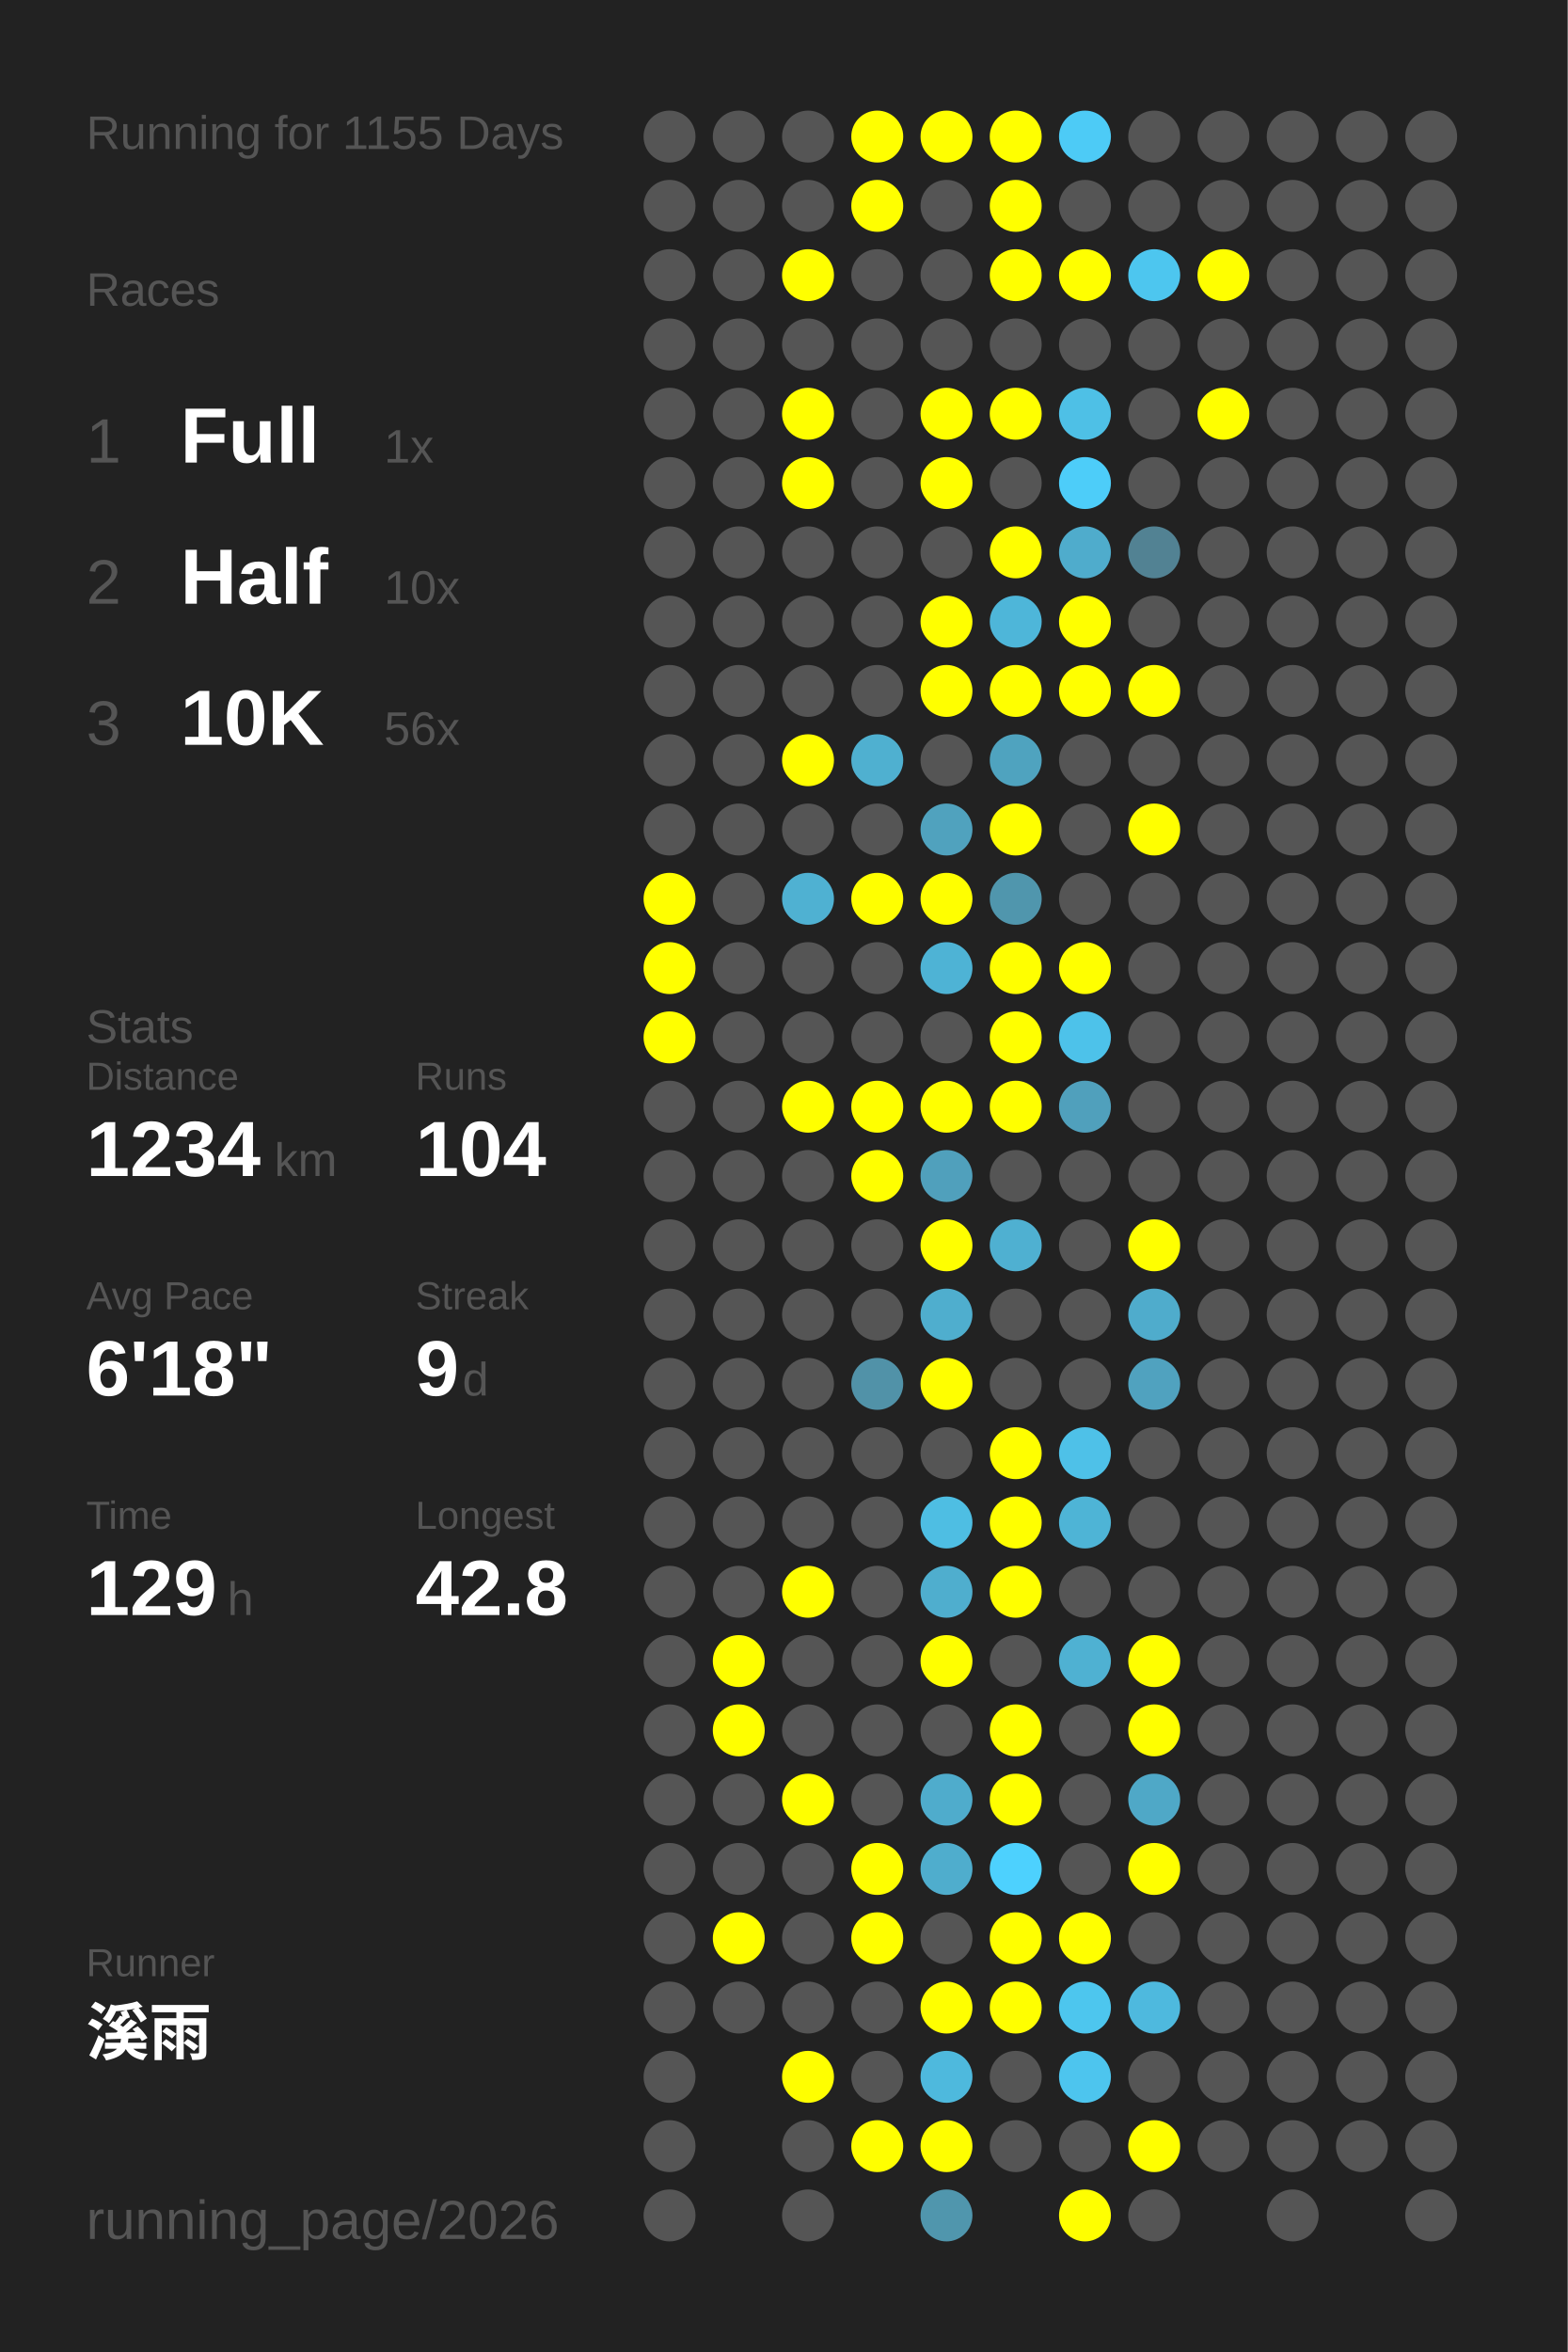
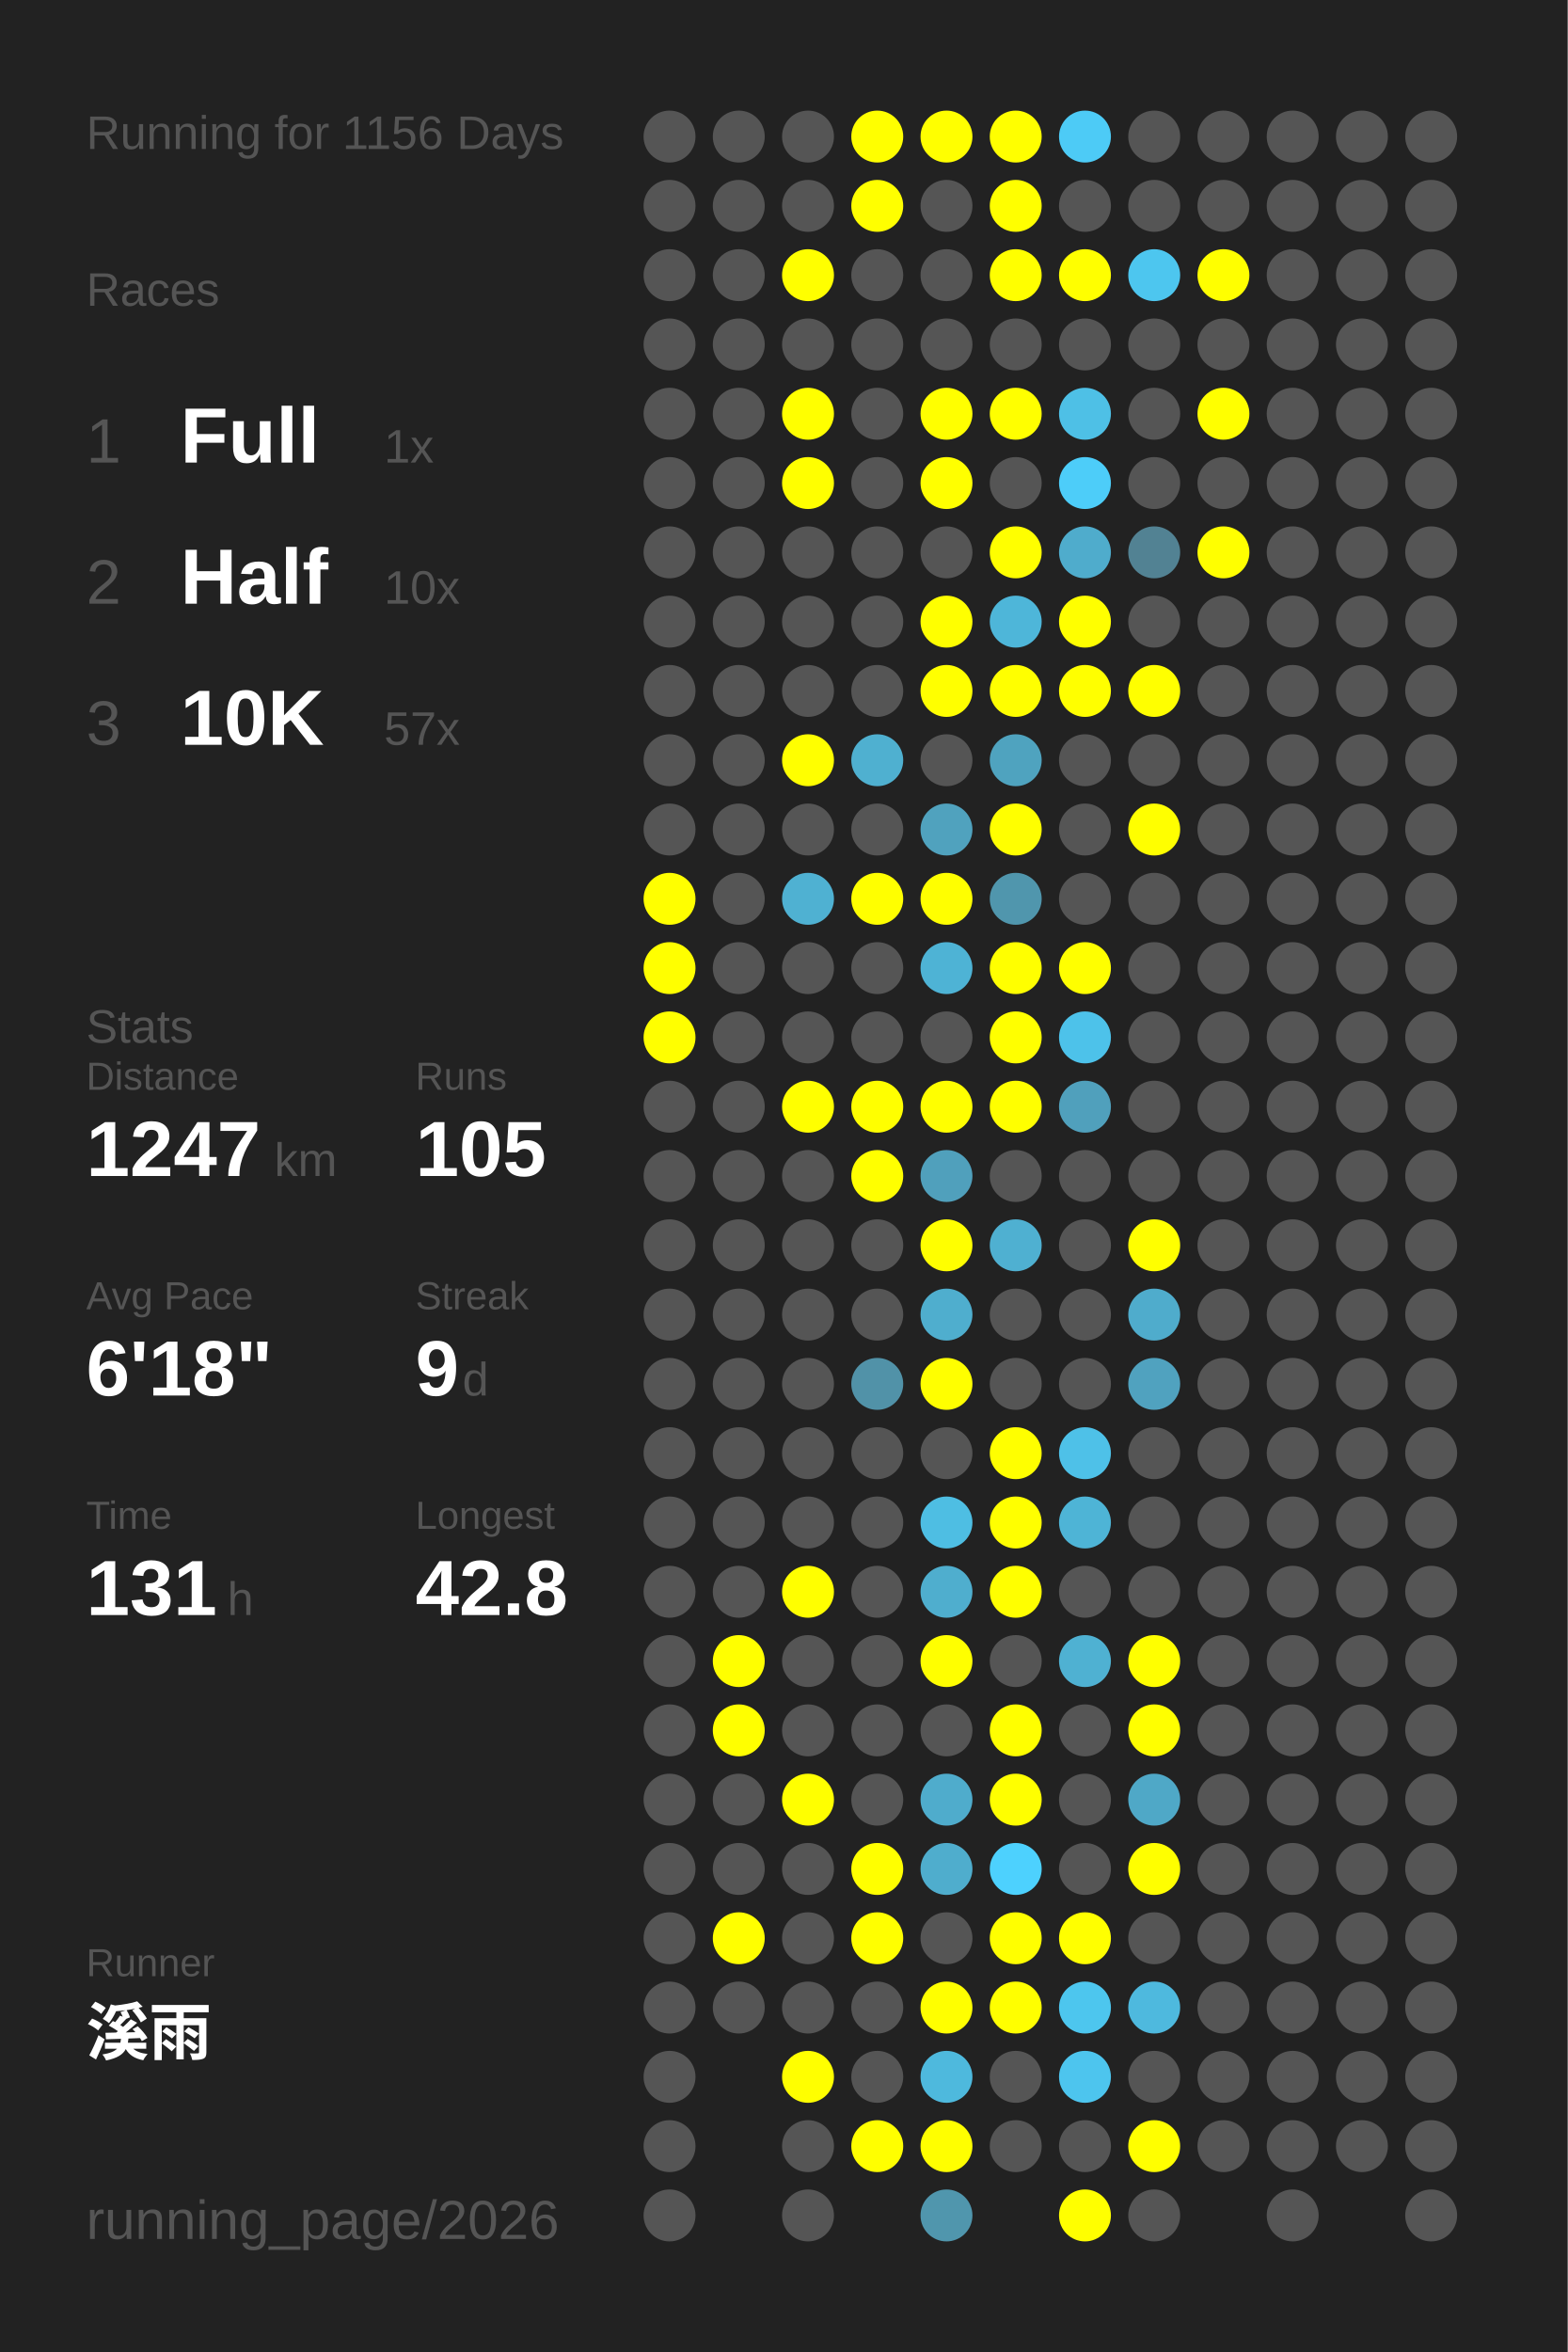
<svg xmlns="http://www.w3.org/2000/svg" baseProfile="full" height="300mm" version="1.1" viewBox="0,0,200,300" width="200mm">
  <defs />
  <rect fill="#222222" height="300" width="200" x="0" y="0" />
-   <text fill="#555555" style="font-size:6px; font-family:Arial;" x="11" y="19">Running for 1155 Days</text>
+   <text fill="#555555" style="font-size:6px; font-family:Arial;" x="11" y="19">Running for 1156 Days</text>
  <text fill="#555555" style="font-size:6px; font-family:Arial;" x="11" y="39">Races</text>
  <text fill="#555555" style="font-size:8px; font-family:Arial;" x="11" y="59">1</text>
  <text fill="#FFFFFF" style="font-size:10px; font-family:Arial; font-weight:bold;" x="23" y="59">Full</text>
  <text fill="#555555" style="font-size:6px; font-family:Arial;" x="49" y="59">1x</text>
  <text fill="#555555" style="font-size:8px; font-family:Arial;" x="11" y="77">2</text>
  <text fill="#FFFFFF" style="font-size:10px; font-family:Arial; font-weight:bold;" x="23" y="77">Half</text>
  <text fill="#555555" style="font-size:6px; font-family:Arial;" x="49" y="77">10x</text>
  <text fill="#555555" style="font-size:8px; font-family:Arial;" x="11" y="95">3</text>
  <text fill="#FFFFFF" style="font-size:10px; font-family:Arial; font-weight:bold;" x="23" y="95">10K</text>
-   <text fill="#555555" style="font-size:6px; font-family:Arial;" x="49" y="95">56x</text>
+   <text fill="#555555" style="font-size:6px; font-family:Arial;" x="49" y="95">57x</text>
  <text fill="#555555" style="font-size:6px; font-family:Arial;" x="11" y="133">Stats</text>
  <text fill="#555555" style="font-size:5px; font-family:Arial;" x="11" y="139">Distance</text>
-   <text fill="#FFFFFF" style="font-size:10px; font-family:Arial; font-weight:bold;" x="11" y="150">1234</text>
+   <text fill="#FFFFFF" style="font-size:10px; font-family:Arial; font-weight:bold;" x="11" y="150">1247</text>
  <text fill="#555555" style="font-size:6px; font-family:Arial;" x="35" y="150">km</text>
  <text fill="#555555" style="font-size:5px; font-family:Arial;" x="53" y="139">Runs</text>
-   <text fill="#FFFFFF" style="font-size:10px; font-family:Arial; font-weight:bold;" x="53" y="150">104</text>
+   <text fill="#FFFFFF" style="font-size:10px; font-family:Arial; font-weight:bold;" x="53" y="150">105</text>
  <text fill="#555555" style="font-size:5px; font-family:Arial;" x="11" y="167">Avg Pace</text>
  <text fill="#FFFFFF" style="font-size:10px; font-family:Arial; font-weight:bold;" x="11" y="178">6'18"</text>
  <text fill="#555555" style="font-size:5px; font-family:Arial;" x="53" y="167">Streak</text>
  <text fill="#FFFFFF" style="font-size:10px; font-family:Arial; font-weight:bold;" x="53" y="178">9</text>
  <text fill="#555555" style="font-size:6px; font-family:Arial;" x="59" y="178">d</text>
  <text fill="#555555" style="font-size:5px; font-family:Arial;" x="11" y="195">Time</text>
-   <text fill="#FFFFFF" style="font-size:10px; font-family:Arial; font-weight:bold;" x="11" y="206">129</text>
+   <text fill="#FFFFFF" style="font-size:10px; font-family:Arial; font-weight:bold;" x="11" y="206">131</text>
  <text fill="#555555" style="font-size:6px; font-family:Arial;" x="29" y="206">h</text>
  <text fill="#555555" style="font-size:5px; font-family:Arial;" x="53" y="195">Longest</text>
  <text fill="#FFFFFF" style="font-size:10px; font-family:Arial; font-weight:bold;" x="53" y="206">42.8</text>
  <text fill="#555555" style="font-size:5px; font-family:Arial;" x="11" y="252.065">Runner</text>
  <text fill="#FFFFFF" style="font-size:8px; font-family:Arial; font-weight:bold;" x="11" y="262.065">溪雨</text>
  <text fill="#555555" style="font-size:7px; font-family:Arial;" x="11" y="285.581">running_page/2026</text>
  <circle cx="85.417" cy="17.419" fill="#555555" r="3.312" />
  <circle cx="85.417" cy="26.258" fill="#555555" r="3.312" />
  <circle cx="85.417" cy="35.097" fill="#555555" r="3.312" />
  <circle cx="85.417" cy="43.935" fill="#555555" r="3.312" />
  <circle cx="85.417" cy="52.774" fill="#555555" r="3.312" />
  <circle cx="85.417" cy="61.613" fill="#555555" r="3.312" />
  <circle cx="85.417" cy="70.452" fill="#555555" r="3.312" />
  <circle cx="85.417" cy="79.29" fill="#555555" r="3.312" />
  <circle cx="85.417" cy="88.129" fill="#555555" r="3.312" />
  <circle cx="85.417" cy="96.968" fill="#555555" r="3.312" />
  <circle cx="85.417" cy="105.806" fill="#555555" r="3.312" />
  <circle cx="85.417" cy="114.645" fill="#FFFF00" r="3.312" />
  <circle cx="85.417" cy="123.484" fill="#FFFF00" r="3.312" />
  <circle cx="85.417" cy="132.323" fill="#FFFF00" r="3.312" />
  <circle cx="85.417" cy="141.161" fill="#555555" r="3.312" />
  <circle cx="85.417" cy="150" fill="#555555" r="3.312" />
  <circle cx="85.417" cy="158.839" fill="#555555" r="3.312" />
  <circle cx="85.417" cy="167.677" fill="#555555" r="3.312" />
  <circle cx="85.417" cy="176.516" fill="#555555" r="3.312" />
  <circle cx="85.417" cy="185.355" fill="#555555" r="3.312" />
  <circle cx="85.417" cy="194.194" fill="#555555" r="3.312" />
  <circle cx="85.417" cy="203.032" fill="#555555" r="3.312" />
  <circle cx="85.417" cy="211.871" fill="#555555" r="3.312" />
  <circle cx="85.417" cy="220.71" fill="#555555" r="3.312" />
  <circle cx="85.417" cy="229.548" fill="#555555" r="3.312" />
  <circle cx="85.417" cy="238.387" fill="#555555" r="3.312" />
  <circle cx="85.417" cy="247.226" fill="#555555" r="3.312" />
  <circle cx="85.417" cy="256.065" fill="#555555" r="3.312" />
  <circle cx="85.417" cy="264.903" fill="#555555" r="3.312" />
  <circle cx="85.417" cy="273.742" fill="#555555" r="3.312" />
  <circle cx="85.417" cy="282.581" fill="#555555" r="3.312" />
  <circle cx="94.25" cy="17.419" fill="#555555" r="3.312" />
  <circle cx="94.25" cy="26.258" fill="#555555" r="3.312" />
  <circle cx="94.25" cy="35.097" fill="#555555" r="3.312" />
  <circle cx="94.25" cy="43.935" fill="#555555" r="3.312" />
  <circle cx="94.25" cy="52.774" fill="#555555" r="3.312" />
  <circle cx="94.25" cy="61.613" fill="#555555" r="3.312" />
  <circle cx="94.25" cy="70.452" fill="#555555" r="3.312" />
  <circle cx="94.25" cy="79.29" fill="#555555" r="3.312" />
  <circle cx="94.25" cy="88.129" fill="#555555" r="3.312" />
  <circle cx="94.25" cy="96.968" fill="#555555" r="3.312" />
  <circle cx="94.25" cy="105.806" fill="#555555" r="3.312" />
  <circle cx="94.25" cy="114.645" fill="#555555" r="3.312" />
  <circle cx="94.25" cy="123.484" fill="#555555" r="3.312" />
  <circle cx="94.25" cy="132.323" fill="#555555" r="3.312" />
  <circle cx="94.25" cy="141.161" fill="#555555" r="3.312" />
  <circle cx="94.25" cy="150" fill="#555555" r="3.312" />
  <circle cx="94.25" cy="158.839" fill="#555555" r="3.312" />
  <circle cx="94.25" cy="167.677" fill="#555555" r="3.312" />
  <circle cx="94.25" cy="176.516" fill="#555555" r="3.312" />
  <circle cx="94.25" cy="185.355" fill="#555555" r="3.312" />
  <circle cx="94.25" cy="194.194" fill="#555555" r="3.312" />
  <circle cx="94.25" cy="203.032" fill="#555555" r="3.312" />
  <circle cx="94.25" cy="211.871" fill="#FFFF00" r="3.312" />
  <circle cx="94.25" cy="220.71" fill="#FFFF00" r="3.312" />
  <circle cx="94.25" cy="229.548" fill="#555555" r="3.312" />
  <circle cx="94.25" cy="238.387" fill="#555555" r="3.312" />
  <circle cx="94.25" cy="247.226" fill="#FFFF00" r="3.312" />
  <circle cx="94.25" cy="256.065" fill="#555555" r="3.312" />
  <circle cx="103.083" cy="17.419" fill="#555555" r="3.312" />
  <circle cx="103.083" cy="26.258" fill="#555555" r="3.312" />
  <circle cx="103.083" cy="35.097" fill="#FFFF00" r="3.312" />
  <circle cx="103.083" cy="43.935" fill="#555555" r="3.312" />
  <circle cx="103.083" cy="52.774" fill="#FFFF00" r="3.312" />
  <circle cx="103.083" cy="61.613" fill="#FFFF00" r="3.312" />
  <circle cx="103.083" cy="70.452" fill="#555555" r="3.312" />
  <circle cx="103.083" cy="79.29" fill="#555555" r="3.312" />
  <circle cx="103.083" cy="88.129" fill="#555555" r="3.312" />
  <circle cx="103.083" cy="96.968" fill="#FFFF00" r="3.312" />
  <circle cx="103.083" cy="105.806" fill="#555555" r="3.312" />
  <circle cx="103.083" cy="114.645" fill="#4fb1d2" r="3.312" />
  <circle cx="103.083" cy="123.484" fill="#555555" r="3.312" />
  <circle cx="103.083" cy="132.323" fill="#555555" r="3.312" />
  <circle cx="103.083" cy="141.161" fill="#FFFF00" r="3.312" />
  <circle cx="103.083" cy="150" fill="#555555" r="3.312" />
  <circle cx="103.083" cy="158.839" fill="#555555" r="3.312" />
  <circle cx="103.083" cy="167.677" fill="#555555" r="3.312" />
  <circle cx="103.083" cy="176.516" fill="#555555" r="3.312" />
  <circle cx="103.083" cy="185.355" fill="#555555" r="3.312" />
  <circle cx="103.083" cy="194.194" fill="#555555" r="3.312" />
  <circle cx="103.083" cy="203.032" fill="#FFFF00" r="3.312" />
  <circle cx="103.083" cy="211.871" fill="#555555" r="3.312" />
  <circle cx="103.083" cy="220.71" fill="#555555" r="3.312" />
  <circle cx="103.083" cy="229.548" fill="#FFFF00" r="3.312" />
  <circle cx="103.083" cy="238.387" fill="#555555" r="3.312" />
  <circle cx="103.083" cy="247.226" fill="#555555" r="3.312" />
  <circle cx="103.083" cy="256.065" fill="#555555" r="3.312" />
  <circle cx="103.083" cy="264.903" fill="#FFFF00" r="3.312" />
  <circle cx="103.083" cy="273.742" fill="#555555" r="3.312" />
  <circle cx="103.083" cy="282.581" fill="#555555" r="3.312" />
  <circle cx="111.917" cy="17.419" fill="#FFFF00" r="3.312" />
  <circle cx="111.917" cy="26.258" fill="#FFFF00" r="3.312" />
  <circle cx="111.917" cy="35.097" fill="#555555" r="3.312" />
  <circle cx="111.917" cy="43.935" fill="#555555" r="3.312" />
  <circle cx="111.917" cy="52.774" fill="#555555" r="3.312" />
  <circle cx="111.917" cy="61.613" fill="#555555" r="3.312" />
  <circle cx="111.917" cy="70.452" fill="#555555" r="3.312" />
  <circle cx="111.917" cy="79.29" fill="#555555" r="3.312" />
  <circle cx="111.917" cy="88.129" fill="#555555" r="3.312" />
  <circle cx="111.917" cy="96.968" fill="#4fb0d0" r="3.312" />
  <circle cx="111.917" cy="105.806" fill="#555555" r="3.312" />
  <circle cx="111.917" cy="114.645" fill="#FFFF00" r="3.312" />
  <circle cx="111.917" cy="123.484" fill="#555555" r="3.312" />
  <circle cx="111.917" cy="132.323" fill="#555555" r="3.312" />
  <circle cx="111.917" cy="141.161" fill="#FFFF00" r="3.312" />
  <circle cx="111.917" cy="150" fill="#FFFF00" r="3.312" />
  <circle cx="111.917" cy="158.839" fill="#555555" r="3.312" />
  <circle cx="111.917" cy="167.677" fill="#555555" r="3.312" />
  <circle cx="111.917" cy="176.516" fill="#5192a8" r="3.312" />
  <circle cx="111.917" cy="185.355" fill="#555555" r="3.312" />
  <circle cx="111.917" cy="194.194" fill="#555555" r="3.312" />
  <circle cx="111.917" cy="203.032" fill="#555555" r="3.312" />
  <circle cx="111.917" cy="211.871" fill="#555555" r="3.312" />
  <circle cx="111.917" cy="220.71" fill="#555555" r="3.312" />
  <circle cx="111.917" cy="229.548" fill="#555555" r="3.312" />
  <circle cx="111.917" cy="238.387" fill="#FFFF00" r="3.312" />
  <circle cx="111.917" cy="247.226" fill="#FFFF00" r="3.312" />
  <circle cx="111.917" cy="256.065" fill="#555555" r="3.312" />
  <circle cx="111.917" cy="264.903" fill="#555555" r="3.312" />
  <circle cx="111.917" cy="273.742" fill="#FFFF00" r="3.312" />
  <circle cx="120.75" cy="17.419" fill="#FFFF00" r="3.312" />
  <circle cx="120.75" cy="26.258" fill="#555555" r="3.312" />
  <circle cx="120.75" cy="35.097" fill="#555555" r="3.312" />
  <circle cx="120.75" cy="43.935" fill="#555555" r="3.312" />
  <circle cx="120.75" cy="52.774" fill="#FFFF00" r="3.312" />
  <circle cx="120.75" cy="61.613" fill="#FFFF00" r="3.312" />
  <circle cx="120.75" cy="70.452" fill="#555555" r="3.312" />
  <circle cx="120.75" cy="79.29" fill="#FFFF00" r="3.312" />
  <circle cx="120.75" cy="88.129" fill="#FFFF00" r="3.312" />
  <circle cx="120.75" cy="96.968" fill="#555555" r="3.312" />
  <circle cx="120.75" cy="105.806" fill="#50a2be" r="3.312" />
  <circle cx="120.75" cy="114.645" fill="#FFFF00" r="3.312" />
  <circle cx="120.75" cy="123.484" fill="#4eb3d5" r="3.312" />
  <circle cx="120.75" cy="132.323" fill="#555555" r="3.312" />
  <circle cx="120.75" cy="141.161" fill="#FFFF00" r="3.312" />
  <circle cx="120.75" cy="150" fill="#50a0bc" r="3.312" />
  <circle cx="120.75" cy="158.839" fill="#FFFF00" r="3.312" />
  <circle cx="120.75" cy="167.677" fill="#4faece" r="3.312" />
  <circle cx="120.75" cy="176.516" fill="#FFFF00" r="3.312" />
  <circle cx="120.75" cy="185.355" fill="#555555" r="3.312" />
  <circle cx="120.75" cy="194.194" fill="#4ebee3" r="3.312" />
  <circle cx="120.75" cy="203.032" fill="#4faece" r="3.312" />
  <circle cx="120.75" cy="211.871" fill="#FFFF00" r="3.312" />
  <circle cx="120.75" cy="220.71" fill="#555555" r="3.312" />
  <circle cx="120.75" cy="229.548" fill="#4faccc" r="3.312" />
  <circle cx="120.75" cy="238.387" fill="#4fadcd" r="3.312" />
  <circle cx="120.75" cy="247.226" fill="#555555" r="3.312" />
  <circle cx="120.75" cy="256.065" fill="#FFFF00" r="3.312" />
  <circle cx="120.75" cy="264.903" fill="#4eb9dd" r="3.312" />
  <circle cx="120.75" cy="273.742" fill="#FFFF00" r="3.312" />
  <circle cx="120.75" cy="282.581" fill="#5096ad" r="3.312" />
  <circle cx="129.583" cy="17.419" fill="#FFFF00" r="3.312" />
  <circle cx="129.583" cy="26.258" fill="#FFFF00" r="3.312" />
  <circle cx="129.583" cy="35.097" fill="#FFFF00" r="3.312" />
  <circle cx="129.583" cy="43.935" fill="#555555" r="3.312" />
  <circle cx="129.583" cy="52.774" fill="#FFFF00" r="3.312" />
  <circle cx="129.583" cy="61.613" fill="#555555" r="3.312" />
  <circle cx="129.583" cy="70.452" fill="#FFFF00" r="3.312" />
  <circle cx="129.583" cy="79.29" fill="#4eb6d9" r="3.312" />
  <circle cx="129.583" cy="88.129" fill="#FFFF00" r="3.312" />
  <circle cx="129.583" cy="96.968" fill="#4fa3bf" r="3.312" />
  <circle cx="129.583" cy="105.806" fill="#FFFF00" r="3.312" />
  <circle cx="129.583" cy="114.645" fill="#5096ad" r="3.312" />
  <circle cx="129.583" cy="123.484" fill="#FFFF00" r="3.312" />
  <circle cx="129.583" cy="132.323" fill="#FFFF00" r="3.312" />
  <circle cx="129.583" cy="141.161" fill="#FFFF00" r="3.312" />
  <circle cx="129.583" cy="150" fill="#555555" r="3.312" />
  <circle cx="129.583" cy="158.839" fill="#4fb0d1" r="3.312" />
  <circle cx="129.583" cy="167.677" fill="#555555" r="3.312" />
  <circle cx="129.583" cy="176.516" fill="#555555" r="3.312" />
  <circle cx="129.583" cy="185.355" fill="#FFFF00" r="3.312" />
  <circle cx="129.583" cy="194.194" fill="#FFFF00" r="3.312" />
  <circle cx="129.583" cy="203.032" fill="#FFFF00" r="3.312" />
  <circle cx="129.583" cy="211.871" fill="#555555" r="3.312" />
  <circle cx="129.583" cy="220.71" fill="#FFFF00" r="3.312" />
  <circle cx="129.583" cy="229.548" fill="#FFFF00" r="3.312" />
  <circle cx="129.583" cy="238.387" fill="#4dd1fe" r="3.312" />
  <circle cx="129.583" cy="247.226" fill="#FFFF00" r="3.312" />
  <circle cx="129.583" cy="256.065" fill="#FFFF00" r="3.312" />
  <circle cx="129.583" cy="264.903" fill="#555555" r="3.312" />
  <circle cx="129.583" cy="273.742" fill="#555555" r="3.312" />
  <circle cx="138.417" cy="17.419" fill="#4dcbf6" r="3.312" />
  <circle cx="138.417" cy="26.258" fill="#555555" r="3.312" />
  <circle cx="138.417" cy="35.097" fill="#FFFF00" r="3.312" />
  <circle cx="138.417" cy="43.935" fill="#555555" r="3.312" />
  <circle cx="138.417" cy="52.774" fill="#4ec0e6" r="3.312" />
  <circle cx="138.417" cy="61.613" fill="#4dcdf9" r="3.312" />
  <circle cx="138.417" cy="70.452" fill="#4faccc" r="3.312" />
  <circle cx="138.417" cy="79.29" fill="#FFFF00" r="3.312" />
  <circle cx="138.417" cy="88.129" fill="#FFFF00" r="3.312" />
  <circle cx="138.417" cy="96.968" fill="#555555" r="3.312" />
  <circle cx="138.417" cy="105.806" fill="#555555" r="3.312" />
  <circle cx="138.417" cy="114.645" fill="#555555" r="3.312" />
  <circle cx="138.417" cy="123.484" fill="#FFFF00" r="3.312" />
  <circle cx="138.417" cy="132.323" fill="#4dc2ea" r="3.312" />
  <circle cx="138.417" cy="141.161" fill="#50a0bc" r="3.312" />
  <circle cx="138.417" cy="150" fill="#555555" r="3.312" />
  <circle cx="138.417" cy="158.839" fill="#555555" r="3.312" />
  <circle cx="138.417" cy="167.677" fill="#555555" r="3.312" />
  <circle cx="138.417" cy="176.516" fill="#555555" r="3.312" />
  <circle cx="138.417" cy="185.355" fill="#4ec1e8" r="3.312" />
  <circle cx="138.417" cy="194.194" fill="#4eb4d6" r="3.312" />
  <circle cx="138.417" cy="203.032" fill="#555555" r="3.312" />
  <circle cx="138.417" cy="211.871" fill="#4fb1d2" r="3.312" />
  <circle cx="138.417" cy="220.71" fill="#555555" r="3.312" />
  <circle cx="138.417" cy="229.548" fill="#555555" r="3.312" />
  <circle cx="138.417" cy="238.387" fill="#555555" r="3.312" />
  <circle cx="138.417" cy="247.226" fill="#FFFF00" r="3.312" />
  <circle cx="138.417" cy="256.065" fill="#4dc6ee" r="3.312" />
  <circle cx="138.417" cy="264.903" fill="#4dc5ee" r="3.312" />
  <circle cx="138.417" cy="273.742" fill="#555555" r="3.312" />
  <circle cx="138.417" cy="282.581" fill="#FFFF00" r="3.312" />
  <circle cx="147.25" cy="17.419" fill="#555555" r="3.312" />
  <circle cx="147.25" cy="26.258" fill="#555555" r="3.312" />
  <circle cx="147.25" cy="35.097" fill="#4dc6ef" r="3.312" />
  <circle cx="147.25" cy="43.935" fill="#555555" r="3.312" />
  <circle cx="147.25" cy="52.774" fill="#555555" r="3.312" />
  <circle cx="147.25" cy="61.613" fill="#555555" r="3.312" />
  <circle cx="147.25" cy="70.452" fill="#528293" r="3.312" />
  <circle cx="147.25" cy="79.29" fill="#555555" r="3.312" />
  <circle cx="147.25" cy="88.129" fill="#FFFF00" r="3.312" />
  <circle cx="147.25" cy="96.968" fill="#555555" r="3.312" />
  <circle cx="147.25" cy="105.806" fill="#FFFF00" r="3.312" />
  <circle cx="147.25" cy="114.645" fill="#555555" r="3.312" />
  <circle cx="147.25" cy="123.484" fill="#555555" r="3.312" />
  <circle cx="147.25" cy="132.323" fill="#555555" r="3.312" />
  <circle cx="147.25" cy="141.161" fill="#555555" r="3.312" />
  <circle cx="147.25" cy="150" fill="#555555" r="3.312" />
  <circle cx="147.25" cy="158.839" fill="#FFFF00" r="3.312" />
  <circle cx="147.25" cy="167.677" fill="#4faccc" r="3.312" />
  <circle cx="147.25" cy="176.516" fill="#50a2bf" r="3.312" />
  <circle cx="147.25" cy="185.355" fill="#555555" r="3.312" />
  <circle cx="147.25" cy="194.194" fill="#555555" r="3.312" />
  <circle cx="147.25" cy="203.032" fill="#555555" r="3.312" />
  <circle cx="147.25" cy="211.871" fill="#FFFF00" r="3.312" />
  <circle cx="147.25" cy="220.71" fill="#FFFF00" r="3.312" />
  <circle cx="147.25" cy="229.548" fill="#4fa8c7" r="3.312" />
  <circle cx="147.25" cy="238.387" fill="#FFFF00" r="3.312" />
  <circle cx="147.25" cy="247.226" fill="#555555" r="3.312" />
  <circle cx="147.25" cy="256.065" fill="#4eb9de" r="3.312" />
  <circle cx="147.25" cy="264.903" fill="#555555" r="3.312" />
  <circle cx="147.25" cy="273.742" fill="#FFFF00" r="3.312" />
  <circle cx="147.25" cy="282.581" fill="#555555" r="3.312" />
  <circle cx="156.083" cy="17.419" fill="#555555" r="3.312" />
  <circle cx="156.083" cy="26.258" fill="#555555" r="3.312" />
  <circle cx="156.083" cy="35.097" fill="#FFFF00" r="3.312" />
  <circle cx="156.083" cy="43.935" fill="#555555" r="3.312" />
  <circle cx="156.083" cy="52.774" fill="#FFFF00" r="3.312" />
  <circle cx="156.083" cy="61.613" fill="#555555" r="3.312" />
-   <circle cx="156.083" cy="70.452" fill="#555555" r="3.312" />
+   <circle cx="156.083" cy="70.452" fill="#FFFF00" r="3.312" />
  <circle cx="156.083" cy="79.29" fill="#555555" r="3.312" />
  <circle cx="156.083" cy="88.129" fill="#555555" r="3.312" />
  <circle cx="156.083" cy="96.968" fill="#555555" r="3.312" />
  <circle cx="156.083" cy="105.806" fill="#555555" r="3.312" />
  <circle cx="156.083" cy="114.645" fill="#555555" r="3.312" />
  <circle cx="156.083" cy="123.484" fill="#555555" r="3.312" />
  <circle cx="156.083" cy="132.323" fill="#555555" r="3.312" />
  <circle cx="156.083" cy="141.161" fill="#555555" r="3.312" />
  <circle cx="156.083" cy="150" fill="#555555" r="3.312" />
  <circle cx="156.083" cy="158.839" fill="#555555" r="3.312" />
  <circle cx="156.083" cy="167.677" fill="#555555" r="3.312" />
  <circle cx="156.083" cy="176.516" fill="#555555" r="3.312" />
  <circle cx="156.083" cy="185.355" fill="#555555" r="3.312" />
  <circle cx="156.083" cy="194.194" fill="#555555" r="3.312" />
  <circle cx="156.083" cy="203.032" fill="#555555" r="3.312" />
  <circle cx="156.083" cy="211.871" fill="#555555" r="3.312" />
  <circle cx="156.083" cy="220.71" fill="#555555" r="3.312" />
  <circle cx="156.083" cy="229.548" fill="#555555" r="3.312" />
  <circle cx="156.083" cy="238.387" fill="#555555" r="3.312" />
  <circle cx="156.083" cy="247.226" fill="#555555" r="3.312" />
  <circle cx="156.083" cy="256.065" fill="#555555" r="3.312" />
  <circle cx="156.083" cy="264.903" fill="#555555" r="3.312" />
  <circle cx="156.083" cy="273.742" fill="#555555" r="3.312" />
  <circle cx="164.917" cy="17.419" fill="#555555" r="3.312" />
  <circle cx="164.917" cy="26.258" fill="#555555" r="3.312" />
  <circle cx="164.917" cy="35.097" fill="#555555" r="3.312" />
  <circle cx="164.917" cy="43.935" fill="#555555" r="3.312" />
  <circle cx="164.917" cy="52.774" fill="#555555" r="3.312" />
  <circle cx="164.917" cy="61.613" fill="#555555" r="3.312" />
  <circle cx="164.917" cy="70.452" fill="#555555" r="3.312" />
  <circle cx="164.917" cy="79.29" fill="#555555" r="3.312" />
  <circle cx="164.917" cy="88.129" fill="#555555" r="3.312" />
  <circle cx="164.917" cy="96.968" fill="#555555" r="3.312" />
  <circle cx="164.917" cy="105.806" fill="#555555" r="3.312" />
  <circle cx="164.917" cy="114.645" fill="#555555" r="3.312" />
  <circle cx="164.917" cy="123.484" fill="#555555" r="3.312" />
  <circle cx="164.917" cy="132.323" fill="#555555" r="3.312" />
  <circle cx="164.917" cy="141.161" fill="#555555" r="3.312" />
  <circle cx="164.917" cy="150" fill="#555555" r="3.312" />
  <circle cx="164.917" cy="158.839" fill="#555555" r="3.312" />
  <circle cx="164.917" cy="167.677" fill="#555555" r="3.312" />
  <circle cx="164.917" cy="176.516" fill="#555555" r="3.312" />
  <circle cx="164.917" cy="185.355" fill="#555555" r="3.312" />
  <circle cx="164.917" cy="194.194" fill="#555555" r="3.312" />
  <circle cx="164.917" cy="203.032" fill="#555555" r="3.312" />
  <circle cx="164.917" cy="211.871" fill="#555555" r="3.312" />
  <circle cx="164.917" cy="220.71" fill="#555555" r="3.312" />
  <circle cx="164.917" cy="229.548" fill="#555555" r="3.312" />
  <circle cx="164.917" cy="238.387" fill="#555555" r="3.312" />
  <circle cx="164.917" cy="247.226" fill="#555555" r="3.312" />
  <circle cx="164.917" cy="256.065" fill="#555555" r="3.312" />
  <circle cx="164.917" cy="264.903" fill="#555555" r="3.312" />
  <circle cx="164.917" cy="273.742" fill="#555555" r="3.312" />
  <circle cx="164.917" cy="282.581" fill="#555555" r="3.312" />
  <circle cx="173.75" cy="17.419" fill="#555555" r="3.312" />
  <circle cx="173.75" cy="26.258" fill="#555555" r="3.312" />
  <circle cx="173.75" cy="35.097" fill="#555555" r="3.312" />
  <circle cx="173.75" cy="43.935" fill="#555555" r="3.312" />
  <circle cx="173.75" cy="52.774" fill="#555555" r="3.312" />
  <circle cx="173.75" cy="61.613" fill="#555555" r="3.312" />
  <circle cx="173.75" cy="70.452" fill="#555555" r="3.312" />
  <circle cx="173.75" cy="79.29" fill="#555555" r="3.312" />
  <circle cx="173.75" cy="88.129" fill="#555555" r="3.312" />
  <circle cx="173.75" cy="96.968" fill="#555555" r="3.312" />
  <circle cx="173.75" cy="105.806" fill="#555555" r="3.312" />
  <circle cx="173.75" cy="114.645" fill="#555555" r="3.312" />
  <circle cx="173.75" cy="123.484" fill="#555555" r="3.312" />
  <circle cx="173.75" cy="132.323" fill="#555555" r="3.312" />
  <circle cx="173.75" cy="141.161" fill="#555555" r="3.312" />
  <circle cx="173.75" cy="150" fill="#555555" r="3.312" />
  <circle cx="173.75" cy="158.839" fill="#555555" r="3.312" />
  <circle cx="173.75" cy="167.677" fill="#555555" r="3.312" />
  <circle cx="173.75" cy="176.516" fill="#555555" r="3.312" />
  <circle cx="173.75" cy="185.355" fill="#555555" r="3.312" />
  <circle cx="173.75" cy="194.194" fill="#555555" r="3.312" />
  <circle cx="173.75" cy="203.032" fill="#555555" r="3.312" />
  <circle cx="173.75" cy="211.871" fill="#555555" r="3.312" />
  <circle cx="173.75" cy="220.71" fill="#555555" r="3.312" />
  <circle cx="173.75" cy="229.548" fill="#555555" r="3.312" />
  <circle cx="173.75" cy="238.387" fill="#555555" r="3.312" />
  <circle cx="173.75" cy="247.226" fill="#555555" r="3.312" />
  <circle cx="173.75" cy="256.065" fill="#555555" r="3.312" />
  <circle cx="173.75" cy="264.903" fill="#555555" r="3.312" />
  <circle cx="173.75" cy="273.742" fill="#555555" r="3.312" />
  <circle cx="182.583" cy="17.419" fill="#555555" r="3.312" />
  <circle cx="182.583" cy="26.258" fill="#555555" r="3.312" />
  <circle cx="182.583" cy="35.097" fill="#555555" r="3.312" />
  <circle cx="182.583" cy="43.935" fill="#555555" r="3.312" />
  <circle cx="182.583" cy="52.774" fill="#555555" r="3.312" />
  <circle cx="182.583" cy="61.613" fill="#555555" r="3.312" />
  <circle cx="182.583" cy="70.452" fill="#555555" r="3.312" />
  <circle cx="182.583" cy="79.29" fill="#555555" r="3.312" />
  <circle cx="182.583" cy="88.129" fill="#555555" r="3.312" />
  <circle cx="182.583" cy="96.968" fill="#555555" r="3.312" />
  <circle cx="182.583" cy="105.806" fill="#555555" r="3.312" />
  <circle cx="182.583" cy="114.645" fill="#555555" r="3.312" />
  <circle cx="182.583" cy="123.484" fill="#555555" r="3.312" />
  <circle cx="182.583" cy="132.323" fill="#555555" r="3.312" />
  <circle cx="182.583" cy="141.161" fill="#555555" r="3.312" />
  <circle cx="182.583" cy="150" fill="#555555" r="3.312" />
  <circle cx="182.583" cy="158.839" fill="#555555" r="3.312" />
  <circle cx="182.583" cy="167.677" fill="#555555" r="3.312" />
  <circle cx="182.583" cy="176.516" fill="#555555" r="3.312" />
  <circle cx="182.583" cy="185.355" fill="#555555" r="3.312" />
  <circle cx="182.583" cy="194.194" fill="#555555" r="3.312" />
  <circle cx="182.583" cy="203.032" fill="#555555" r="3.312" />
  <circle cx="182.583" cy="211.871" fill="#555555" r="3.312" />
  <circle cx="182.583" cy="220.71" fill="#555555" r="3.312" />
  <circle cx="182.583" cy="229.548" fill="#555555" r="3.312" />
  <circle cx="182.583" cy="238.387" fill="#555555" r="3.312" />
  <circle cx="182.583" cy="247.226" fill="#555555" r="3.312" />
  <circle cx="182.583" cy="256.065" fill="#555555" r="3.312" />
  <circle cx="182.583" cy="264.903" fill="#555555" r="3.312" />
  <circle cx="182.583" cy="273.742" fill="#555555" r="3.312" />
  <circle cx="182.583" cy="282.581" fill="#555555" r="3.312" />
</svg>
